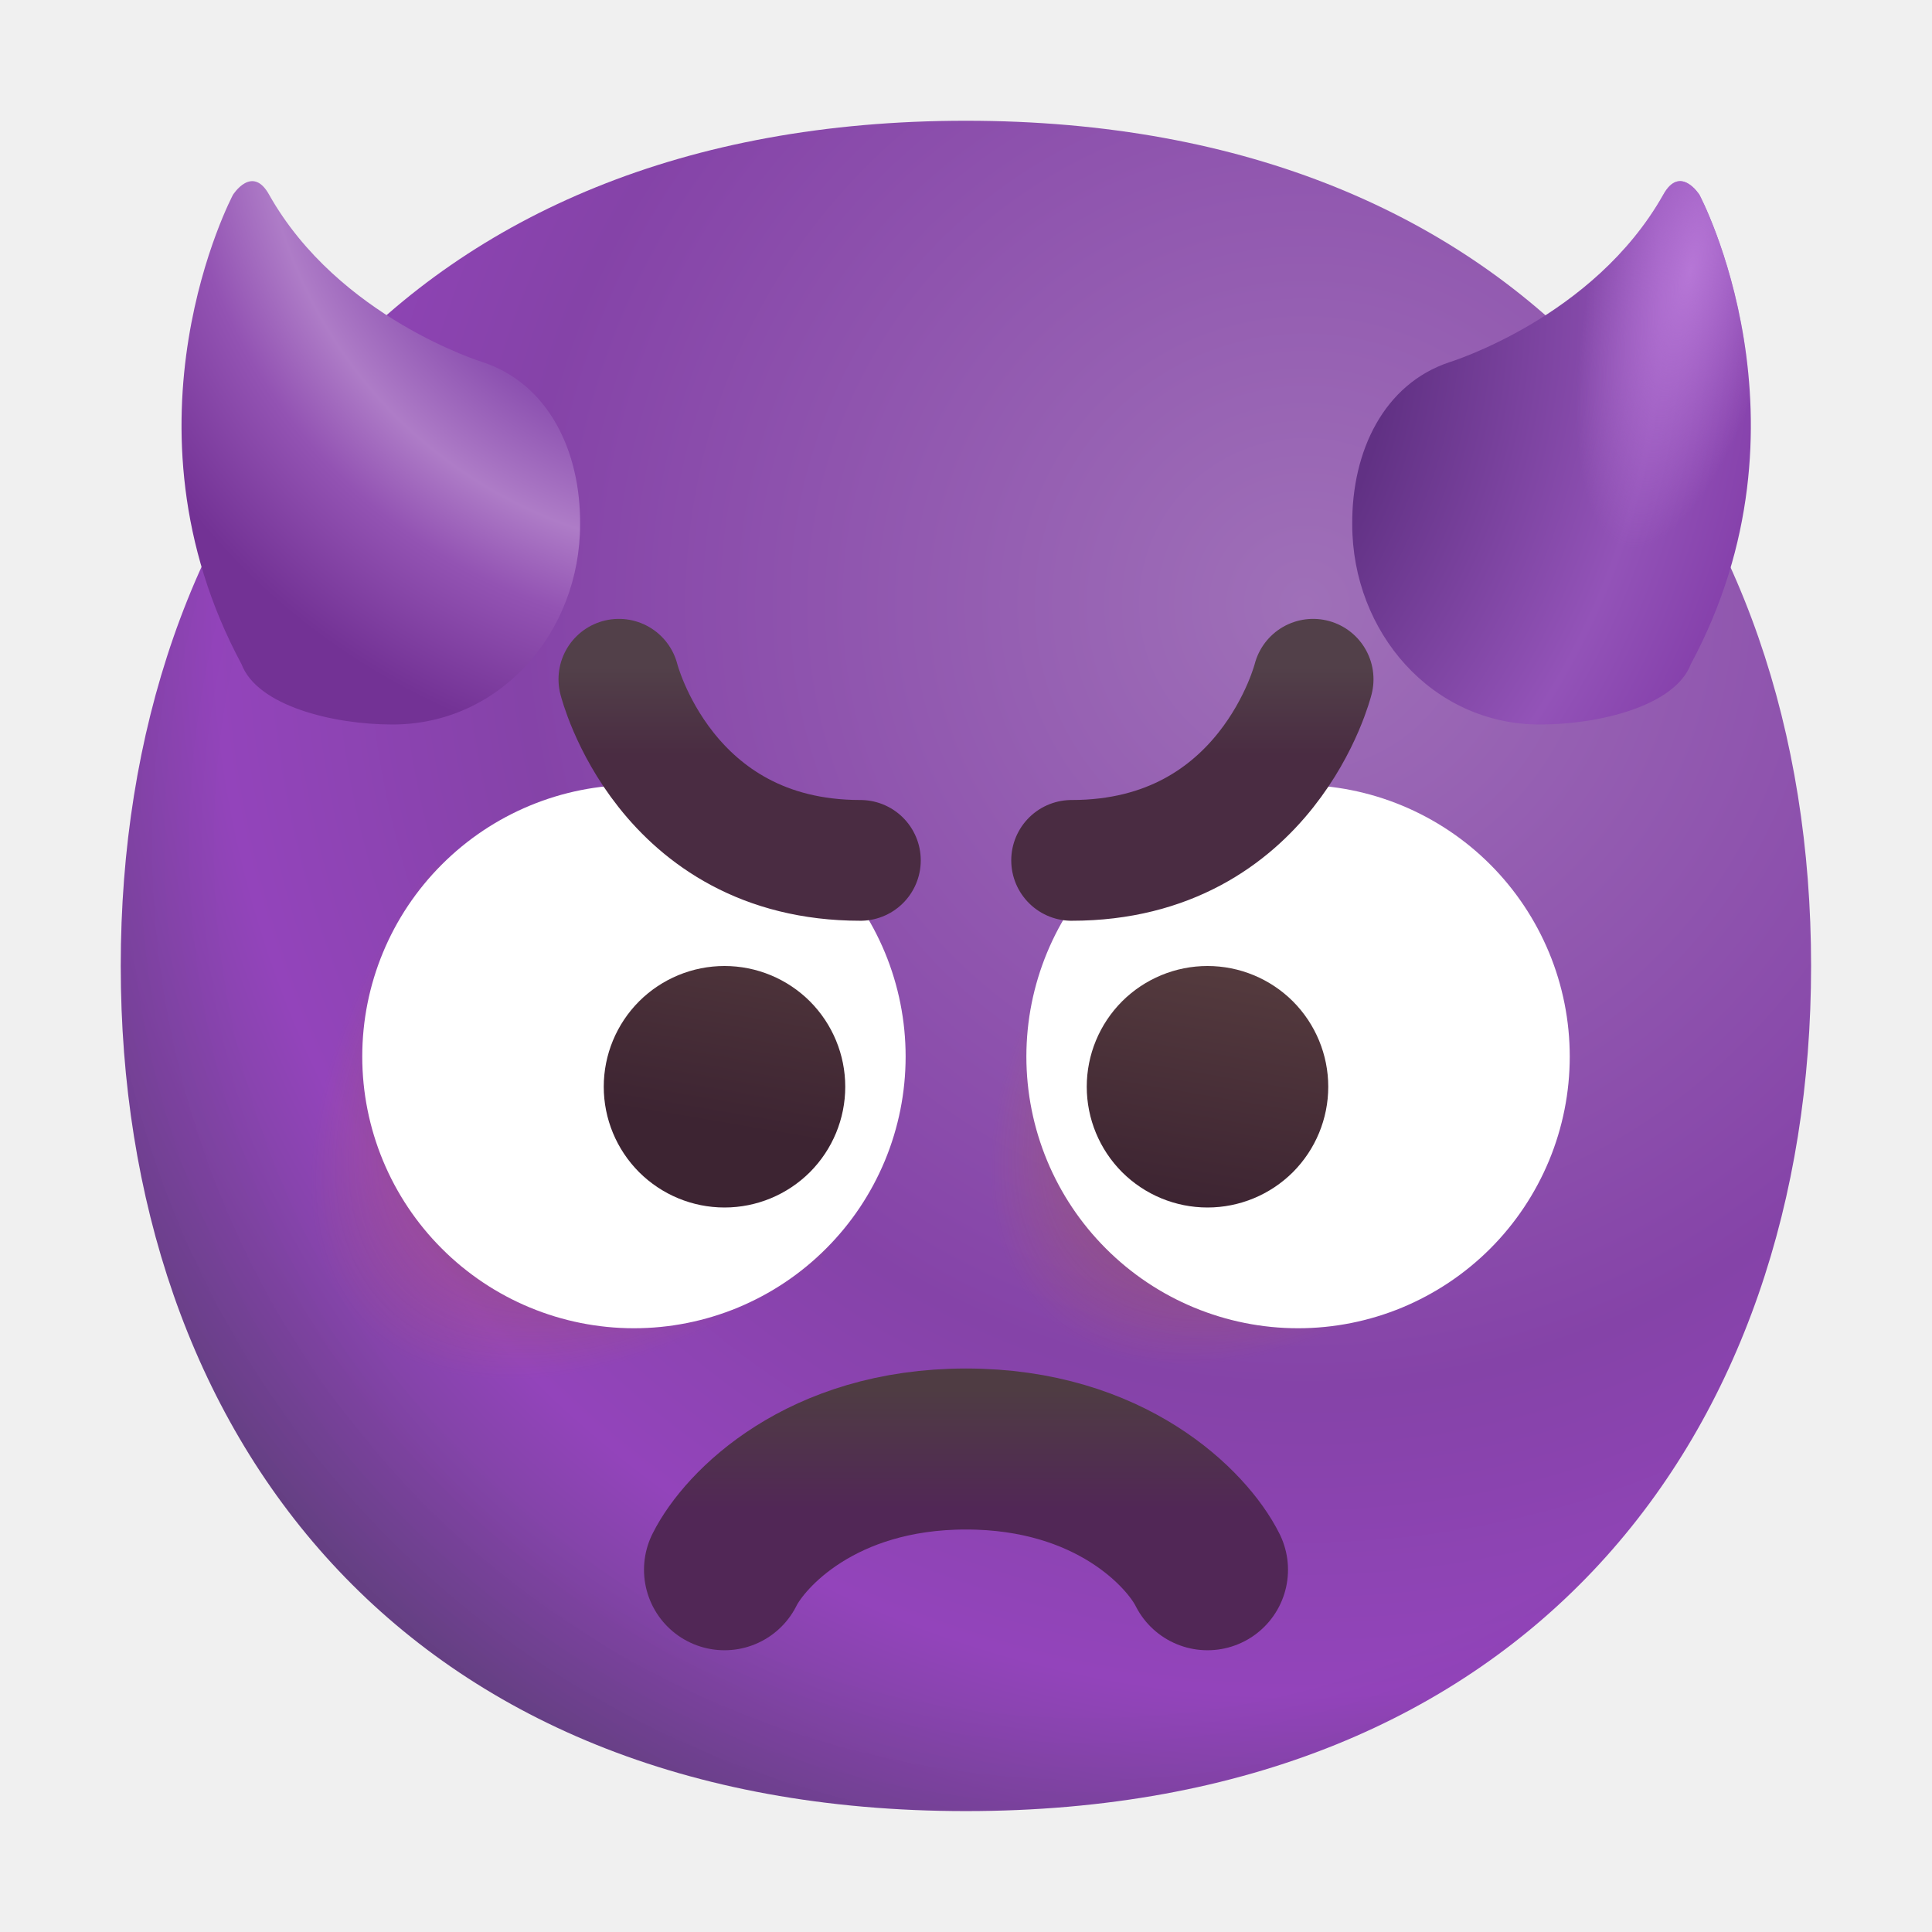
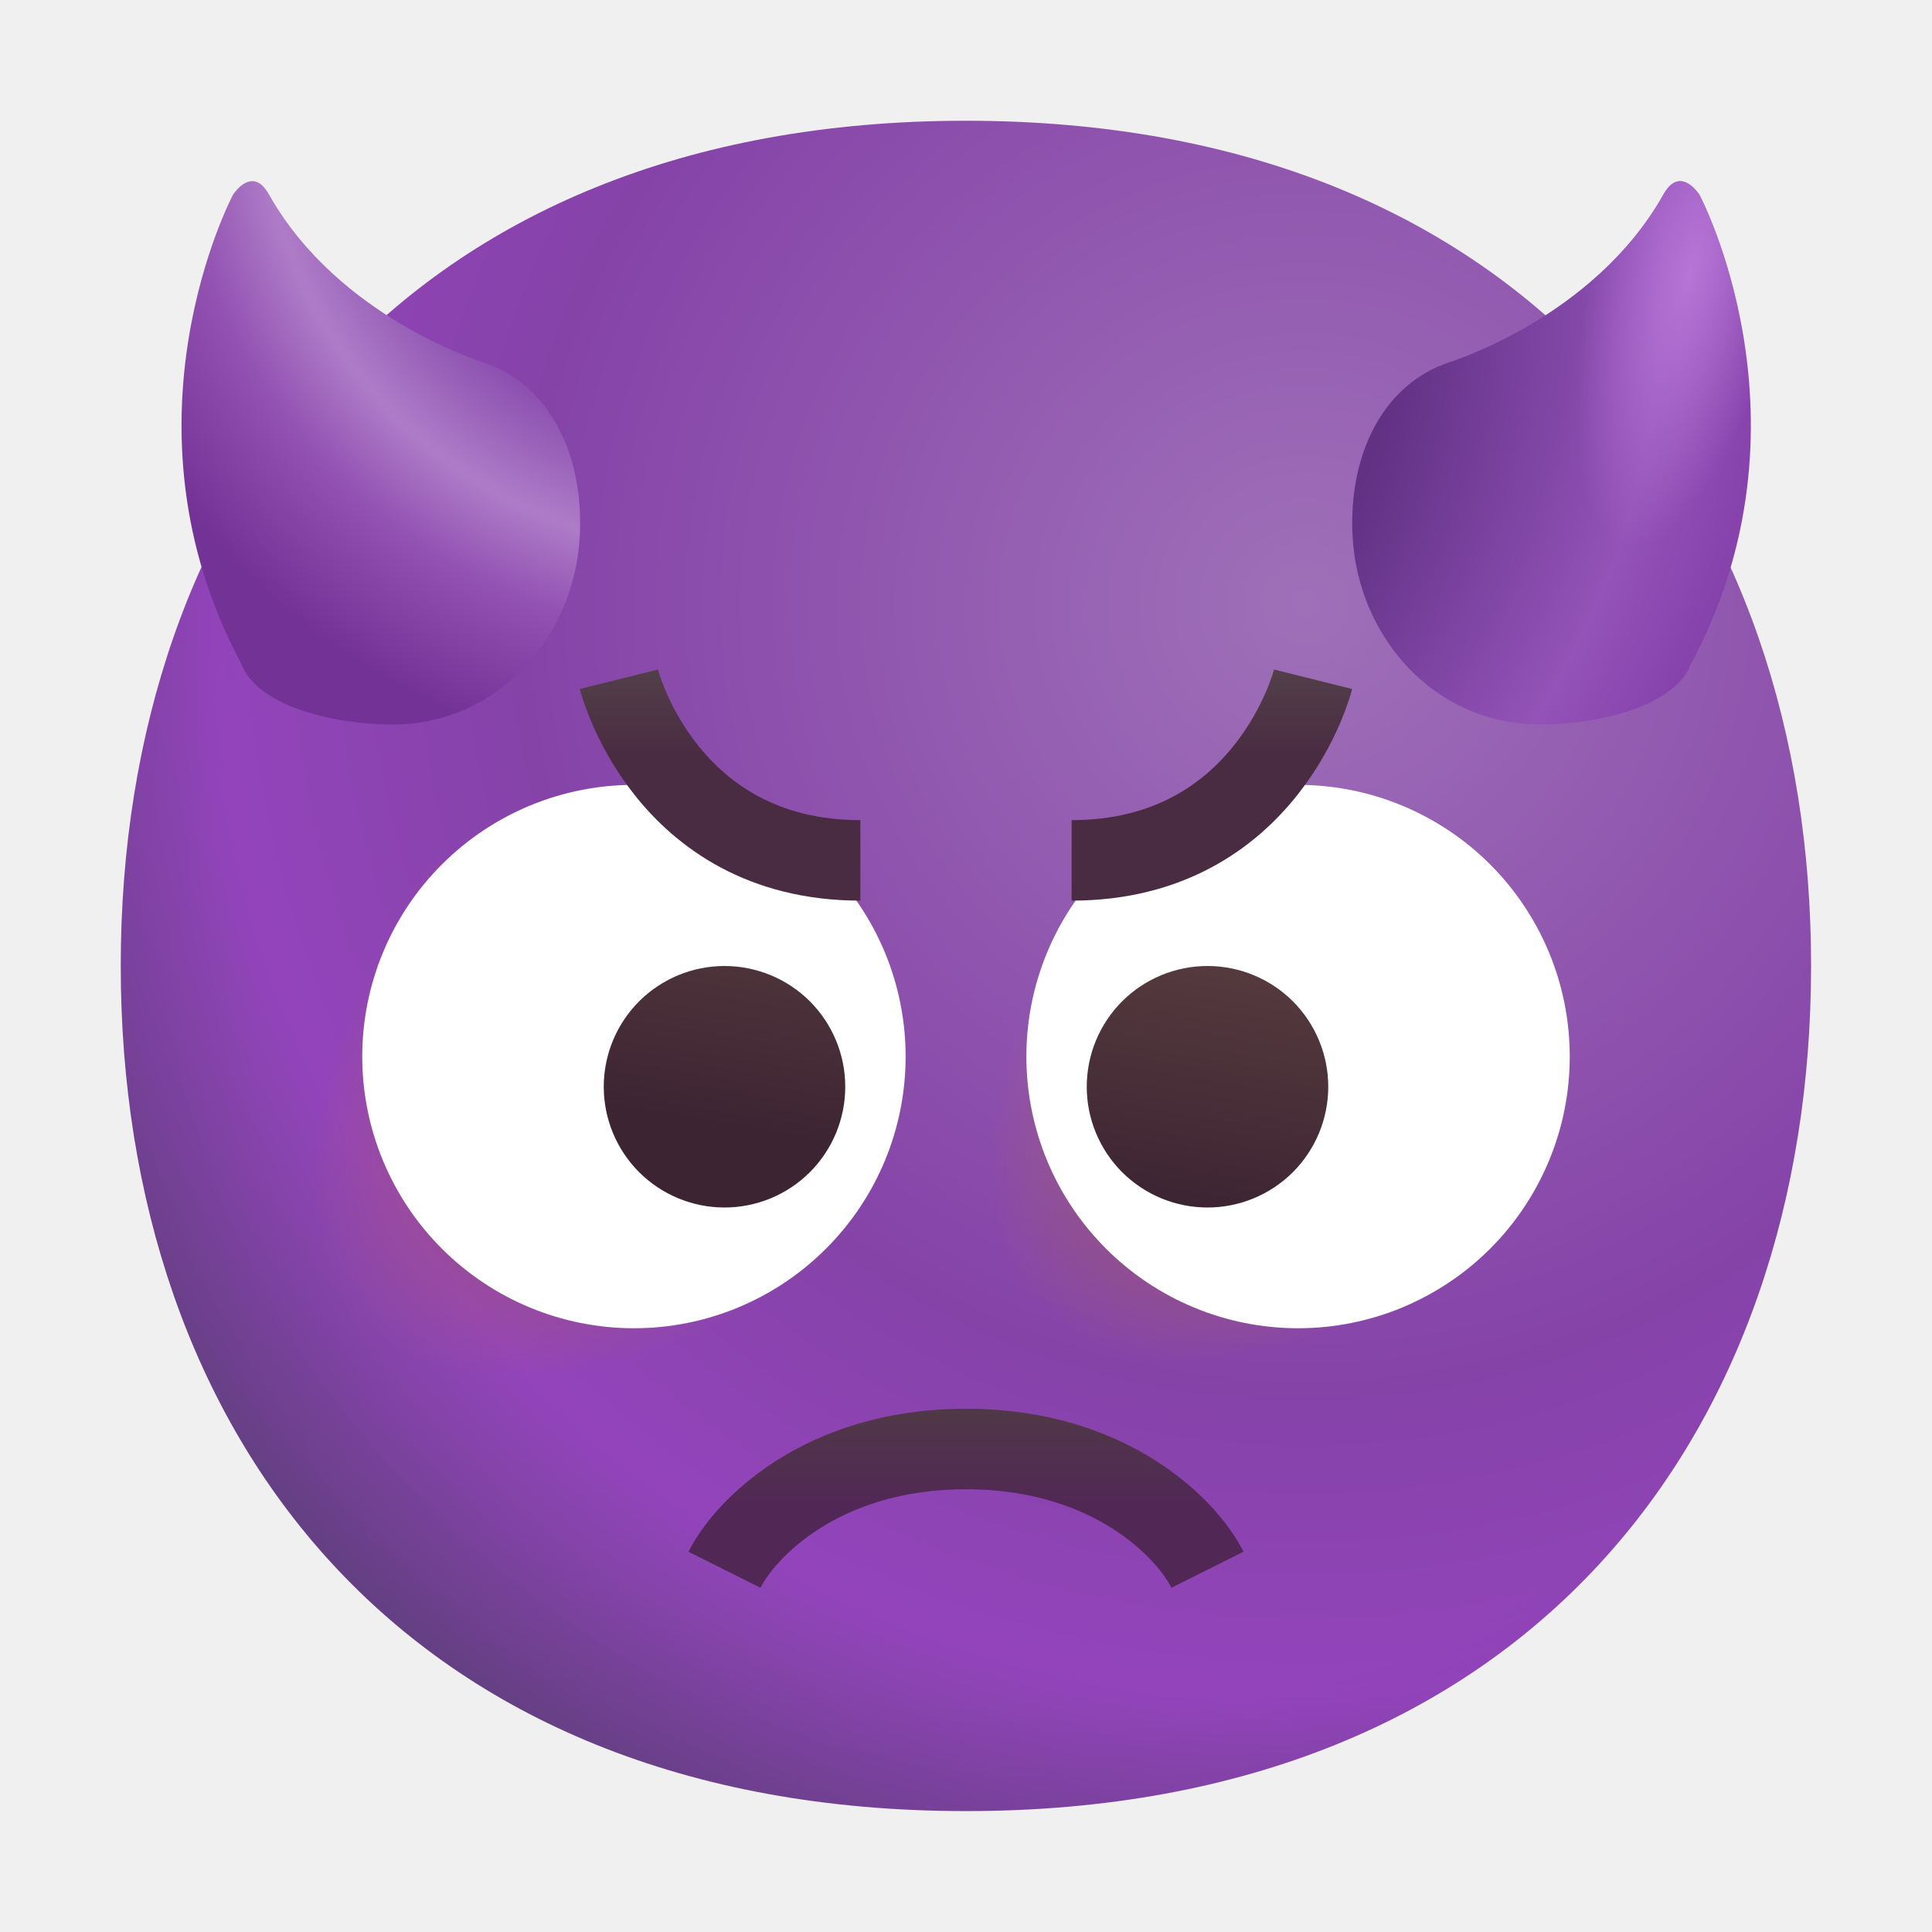
<svg xmlns="http://www.w3.org/2000/svg" width="24" height="24" viewBox="0 0 24 24" fill="none">
  <mask id="mask0_1564_974" style="mask-type:luminance" maskUnits="userSpaceOnUse" x="0" y="0" width="24" height="24">
    <path d="M0 0H24V24H0V0Z" fill="white" />
  </mask>
  <g mask="url(#mask0_1564_974)">
    <path d="M11.999 22.498C19 22.498 22.498 17.797 22.498 11.998C22.498 6.201 19 1.5 11.998 1.5C4.999 1.5 1.5 6.201 1.5 11.999C1.5 17.797 4.998 22.498 11.999 22.498Z" fill="url(#paint0_radial_1564_974)" />
    <path d="M11.999 22.498C19 22.498 22.498 17.797 22.498 11.998C22.498 6.201 19 1.5 11.998 1.5C4.999 1.5 1.5 6.201 1.5 11.999C1.5 17.797 4.998 22.498 11.999 22.498Z" fill="url(#paint1_radial_1564_974)" fill-opacity="0.6" />
-     <path d="M9 19.5C9.25 19 10.2 18 12 18C13.8 18 14.75 19 15 19.5" stroke="url(#paint2_linear_1564_974)" stroke-width="2" stroke-linecap="round" />
+     <path d="M9 19.5C9.25 19 10.2 18 12 18C13.8 18 14.75 19 15 19.5" stroke="url(#paint2_linear_1564_974)" strokeWidth="2" strokeLinecap="round" />
    <path d="M6.75 18C8.821 18 10.5 16.321 10.5 14.25C10.5 12.179 8.821 10.5 6.75 10.5C4.679 10.5 3 12.179 3 14.25C3 16.321 4.679 18 6.75 18Z" fill="url(#paint3_radial_1564_974)" />
    <path d="M14.625 18C16.489 18 18 16.489 18 14.625C18 12.761 16.489 11.25 14.625 11.25C12.761 11.25 11.25 12.761 11.25 14.625C11.25 16.489 12.761 18 14.625 18Z" fill="url(#paint4_radial_1564_974)" />
    <path d="M7.875 16.5C8.318 16.5 8.757 16.413 9.167 16.243C9.576 16.073 9.948 15.825 10.261 15.511C10.575 15.198 10.823 14.826 10.993 14.417C11.163 14.007 11.25 13.568 11.25 13.125C11.25 12.682 11.163 12.243 10.993 11.833C10.823 11.424 10.575 11.052 10.261 10.739C9.948 10.425 9.576 10.177 9.167 10.007C8.757 9.837 8.318 9.75 7.875 9.75C6.98 9.75 6.121 10.106 5.489 10.739C4.856 11.371 4.5 12.23 4.5 13.125C4.5 14.02 4.856 14.879 5.489 15.511C6.121 16.144 6.98 16.5 7.875 16.5ZM16.125 16.5C16.568 16.5 17.007 16.413 17.417 16.243C17.826 16.073 18.198 15.825 18.512 15.511C18.825 15.198 19.073 14.826 19.243 14.417C19.413 14.007 19.5 13.568 19.5 13.125C19.5 12.682 19.413 12.243 19.243 11.833C19.073 11.424 18.825 11.052 18.512 10.739C18.198 10.425 17.826 10.177 17.417 10.007C17.007 9.837 16.568 9.75 16.125 9.75C15.23 9.75 14.371 10.106 13.739 10.739C13.106 11.371 12.75 12.23 12.75 13.125C12.75 14.02 13.106 14.879 13.739 15.511C14.371 16.144 15.23 16.5 16.125 16.5Z" fill="white" />
    <path d="M9 15C9.398 15 9.779 14.842 10.061 14.561C10.342 14.279 10.5 13.898 10.5 13.5C10.5 13.102 10.342 12.721 10.061 12.439C9.779 12.158 9.398 12 9 12C8.602 12 8.221 12.158 7.939 12.439C7.658 12.721 7.5 13.102 7.5 13.5C7.5 13.898 7.658 14.279 7.939 14.561C8.221 14.842 8.602 15 9 15Z" fill="url(#paint5_linear_1564_974)" />
    <path d="M15 15C15.398 15 15.779 14.842 16.061 14.561C16.342 14.279 16.5 13.898 16.5 13.5C16.5 13.102 16.342 12.721 16.061 12.439C15.779 12.158 15.398 12 15 12C14.602 12 14.221 12.158 13.939 12.439C13.658 12.721 13.5 13.102 13.5 13.5C13.5 13.898 13.658 14.279 13.939 14.561C14.221 14.842 14.602 15 15 15Z" fill="url(#paint6_linear_1564_974)" />
-     <path d="M7.688 8.438C7.688 8.438 8.25 10.688 10.688 10.688" stroke="url(#paint7_linear_1564_974)" stroke-width="1.5" stroke-linecap="round" stroke-linejoin="round" />
-     <path d="M16.312 8.438C16.312 8.438 15.75 10.688 13.312 10.688" stroke="url(#paint8_linear_1564_974)" stroke-width="1.5" stroke-linecap="round" stroke-linejoin="round" />
+     <path d="M7.688 8.438C7.688 8.438 8.25 10.688 10.688 10.688" stroke="url(#paint7_linear_1564_974)" strokeWidth="1.5" strokeLinecap="round" strokeLinejoin="round" />
+     <path d="M16.312 8.438C16.312 8.438 15.75 10.688 13.312 10.688" stroke="url(#paint8_linear_1564_974)" strokeWidth="1.5" strokeLinecap="round" strokeLinejoin="round" />
    <path d="M6 4.5C6 4.5 4.206 3.95 3.344 2.42C3.134 2.038 2.894 2.42 2.894 2.42C2.894 2.42 1.388 5.25 3 8.25C3.195 8.767 4.133 9 4.875 9C6.218 9 7.206 7.85 7.206 6.515C7.214 5.6 6.81 4.77 6 4.5Z" fill="url(#paint9_radial_1564_974)" />
    <path d="M18.004 4.5C18.004 4.5 19.798 3.95 20.661 2.42C20.871 2.038 21.111 2.42 21.111 2.42C21.111 2.42 22.617 5.25 21.004 8.25C20.809 8.767 19.872 9 19.129 9C17.787 9 16.798 7.85 16.798 6.515C16.791 5.6 17.194 4.77 18.004 4.5Z" fill="url(#paint10_radial_1564_974)" />
    <path d="M18.004 4.5C18.004 4.5 19.798 3.95 20.661 2.42C20.871 2.038 21.111 2.42 21.111 2.42C21.111 2.42 22.617 5.25 21.004 8.25C20.809 8.767 19.872 9 19.129 9C17.787 9 16.798 7.85 16.798 6.515C16.791 5.6 17.194 4.77 18.004 4.5Z" fill="url(#paint11_radial_1564_974)" />
  </g>
  <defs>
    <radialGradient id="paint0_radial_1564_974" cx="0" cy="0" r="1" gradientUnits="userSpaceOnUse" gradientTransform="translate(16.125 7.5) rotate(94.5739) scale(18.8099)">
      <stop stop-color="#9F70B8" />
      <stop offset="0.514" stop-color="#8543A8" />
      <stop offset="0.714" stop-color="#9344BB" />
      <stop offset="0.889" stop-color="#6B438B" />
    </radialGradient>
    <radialGradient id="paint1_radial_1564_974" cx="0" cy="0" r="1" gradientUnits="userSpaceOnUse" gradientTransform="translate(13.4994 10.5004) rotate(135) scale(33.9411)">
      <stop offset="0.315" stop-opacity="0" />
      <stop offset="1" />
    </radialGradient>
    <linearGradient id="paint2_linear_1564_974" x1="12" y1="17.25" x2="12" y2="18.75" gradientUnits="userSpaceOnUse">
      <stop stop-color="#4F3C43" />
      <stop offset="1" stop-color="#512756" />
    </linearGradient>
    <radialGradient id="paint3_radial_1564_974" cx="0" cy="0" r="1" gradientUnits="userSpaceOnUse" gradientTransform="translate(9.66692 11.3333) rotate(135) scale(7.30677 3.78174)">
      <stop stop-color="#392108" />
      <stop offset="1" stop-color="#C87928" stop-opacity="0" />
    </radialGradient>
    <radialGradient id="paint4_radial_1564_974" cx="0" cy="0" r="1" gradientUnits="userSpaceOnUse" gradientTransform="translate(17.25 12) rotate(135) scale(6.0988 3.44287)">
      <stop stop-color="#392108" />
      <stop offset="1" stop-color="#C87928" stop-opacity="0" />
    </radialGradient>
    <linearGradient id="paint5_linear_1564_974" x1="15.461" y1="12" x2="14.945" y2="15.023" gradientUnits="userSpaceOnUse">
      <stop stop-color="#553B3E" />
      <stop offset="1" stop-color="#3D2432" />
    </linearGradient>
    <linearGradient id="paint6_linear_1564_974" x1="15.461" y1="12" x2="14.945" y2="15.023" gradientUnits="userSpaceOnUse">
      <stop stop-color="#553B3E" />
      <stop offset="1" stop-color="#3D2432" />
    </linearGradient>
    <linearGradient id="paint7_linear_1564_974" x1="8.625" y1="8.25" x2="8.625" y2="9.375" gradientUnits="userSpaceOnUse">
      <stop offset="0.03" stop-color="#524049" />
      <stop offset="1" stop-color="#4A2C42" />
    </linearGradient>
    <linearGradient id="paint8_linear_1564_974" x1="15.375" y1="8.25" x2="15.375" y2="9.375" gradientUnits="userSpaceOnUse">
      <stop offset="0.03" stop-color="#524049" />
      <stop offset="1" stop-color="#4A2C42" />
    </linearGradient>
    <radialGradient id="paint9_radial_1564_974" cx="0" cy="0" r="1" gradientUnits="userSpaceOnUse" gradientTransform="translate(9.00061 1.1251) rotate(165.379) scale(8.91367)">
      <stop offset="0.473" stop-color="#8649AC" />
      <stop offset="0.645" stop-color="#AE7CC7" />
      <stop offset="0.759" stop-color="#9353B3" />
      <stop offset="0.946" stop-color="#733295" />
    </radialGradient>
    <radialGradient id="paint10_radial_1564_974" cx="0" cy="0" r="1" gradientUnits="userSpaceOnUse" gradientTransform="translate(11.2499 3.74975) rotate(-8.36591) scale(12.8871 12.8871)">
      <stop offset="0.473" stop-color="#613184" />
      <stop offset="0.727" stop-color="#9353B8" />
      <stop offset="0.946" stop-color="#792F9F" />
    </radialGradient>
    <radialGradient id="paint11_radial_1564_974" cx="0" cy="0" r="1" gradientUnits="userSpaceOnUse" gradientTransform="translate(21.0008 3.37498) rotate(103.134) scale(11.5522 3.96035)">
      <stop stop-color="#B676D6" />
      <stop offset="0.305" stop-color="#B676D6" stop-opacity="0" />
    </radialGradient>
  </defs>
</svg>
